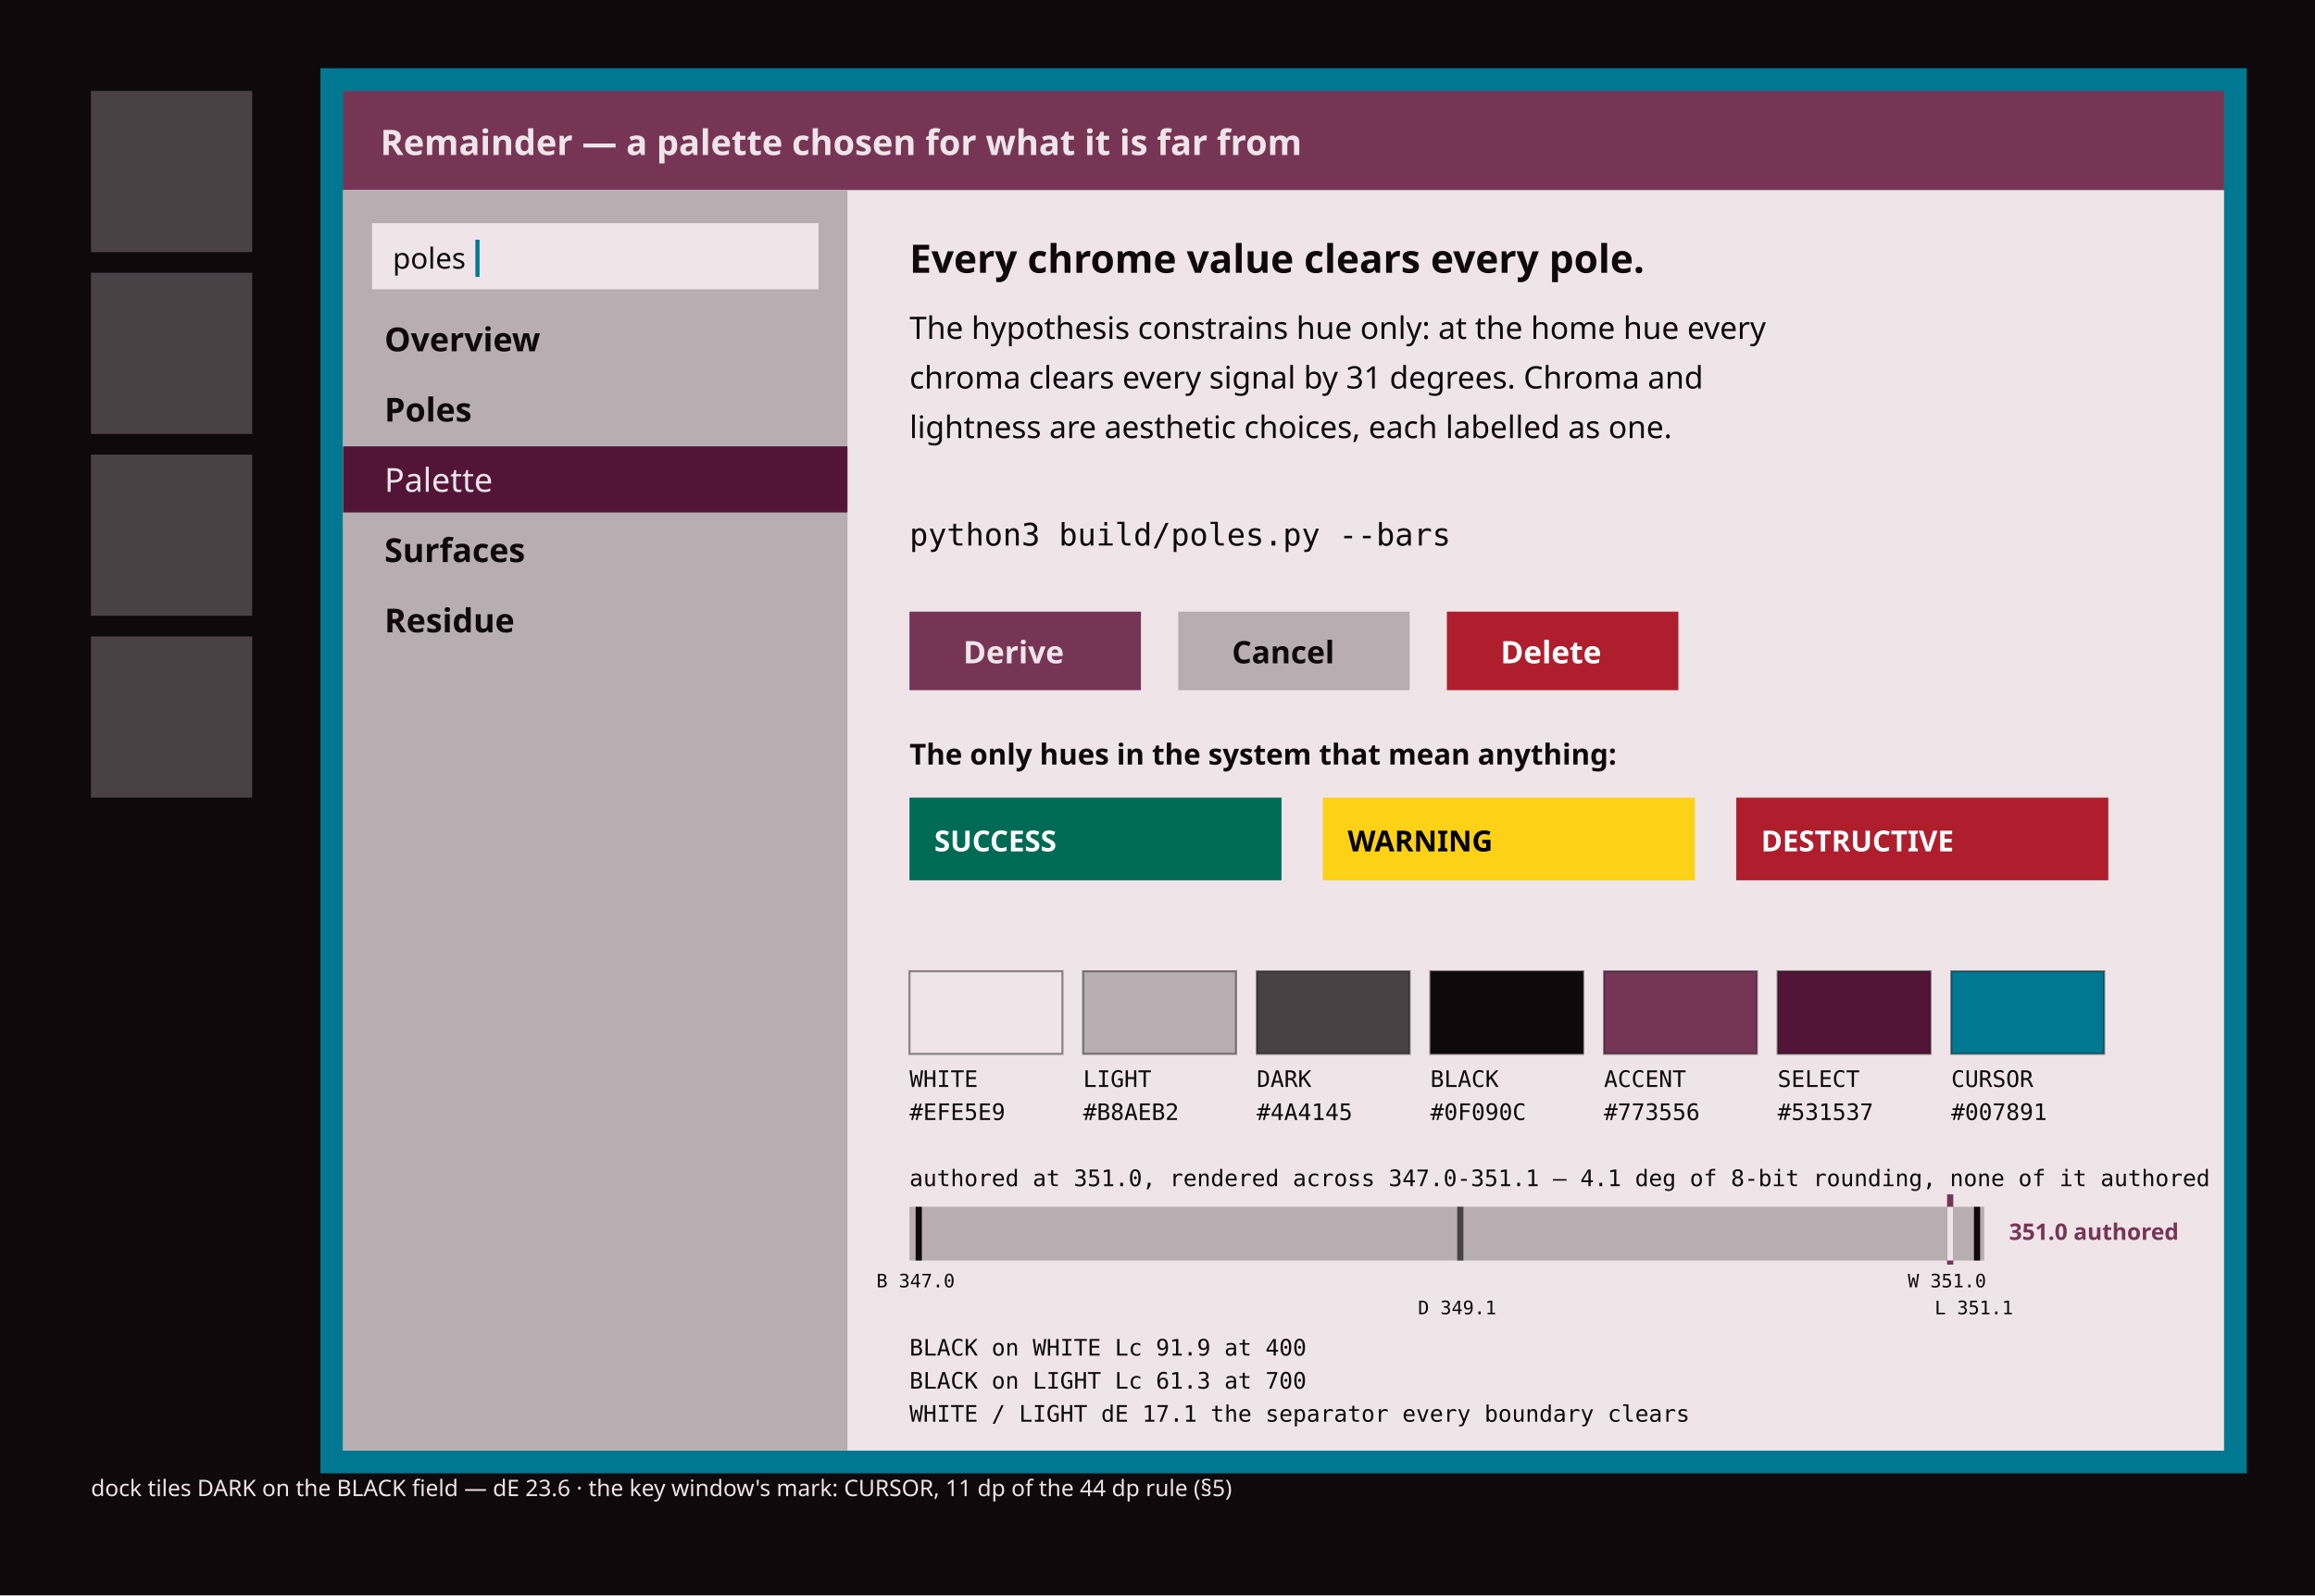
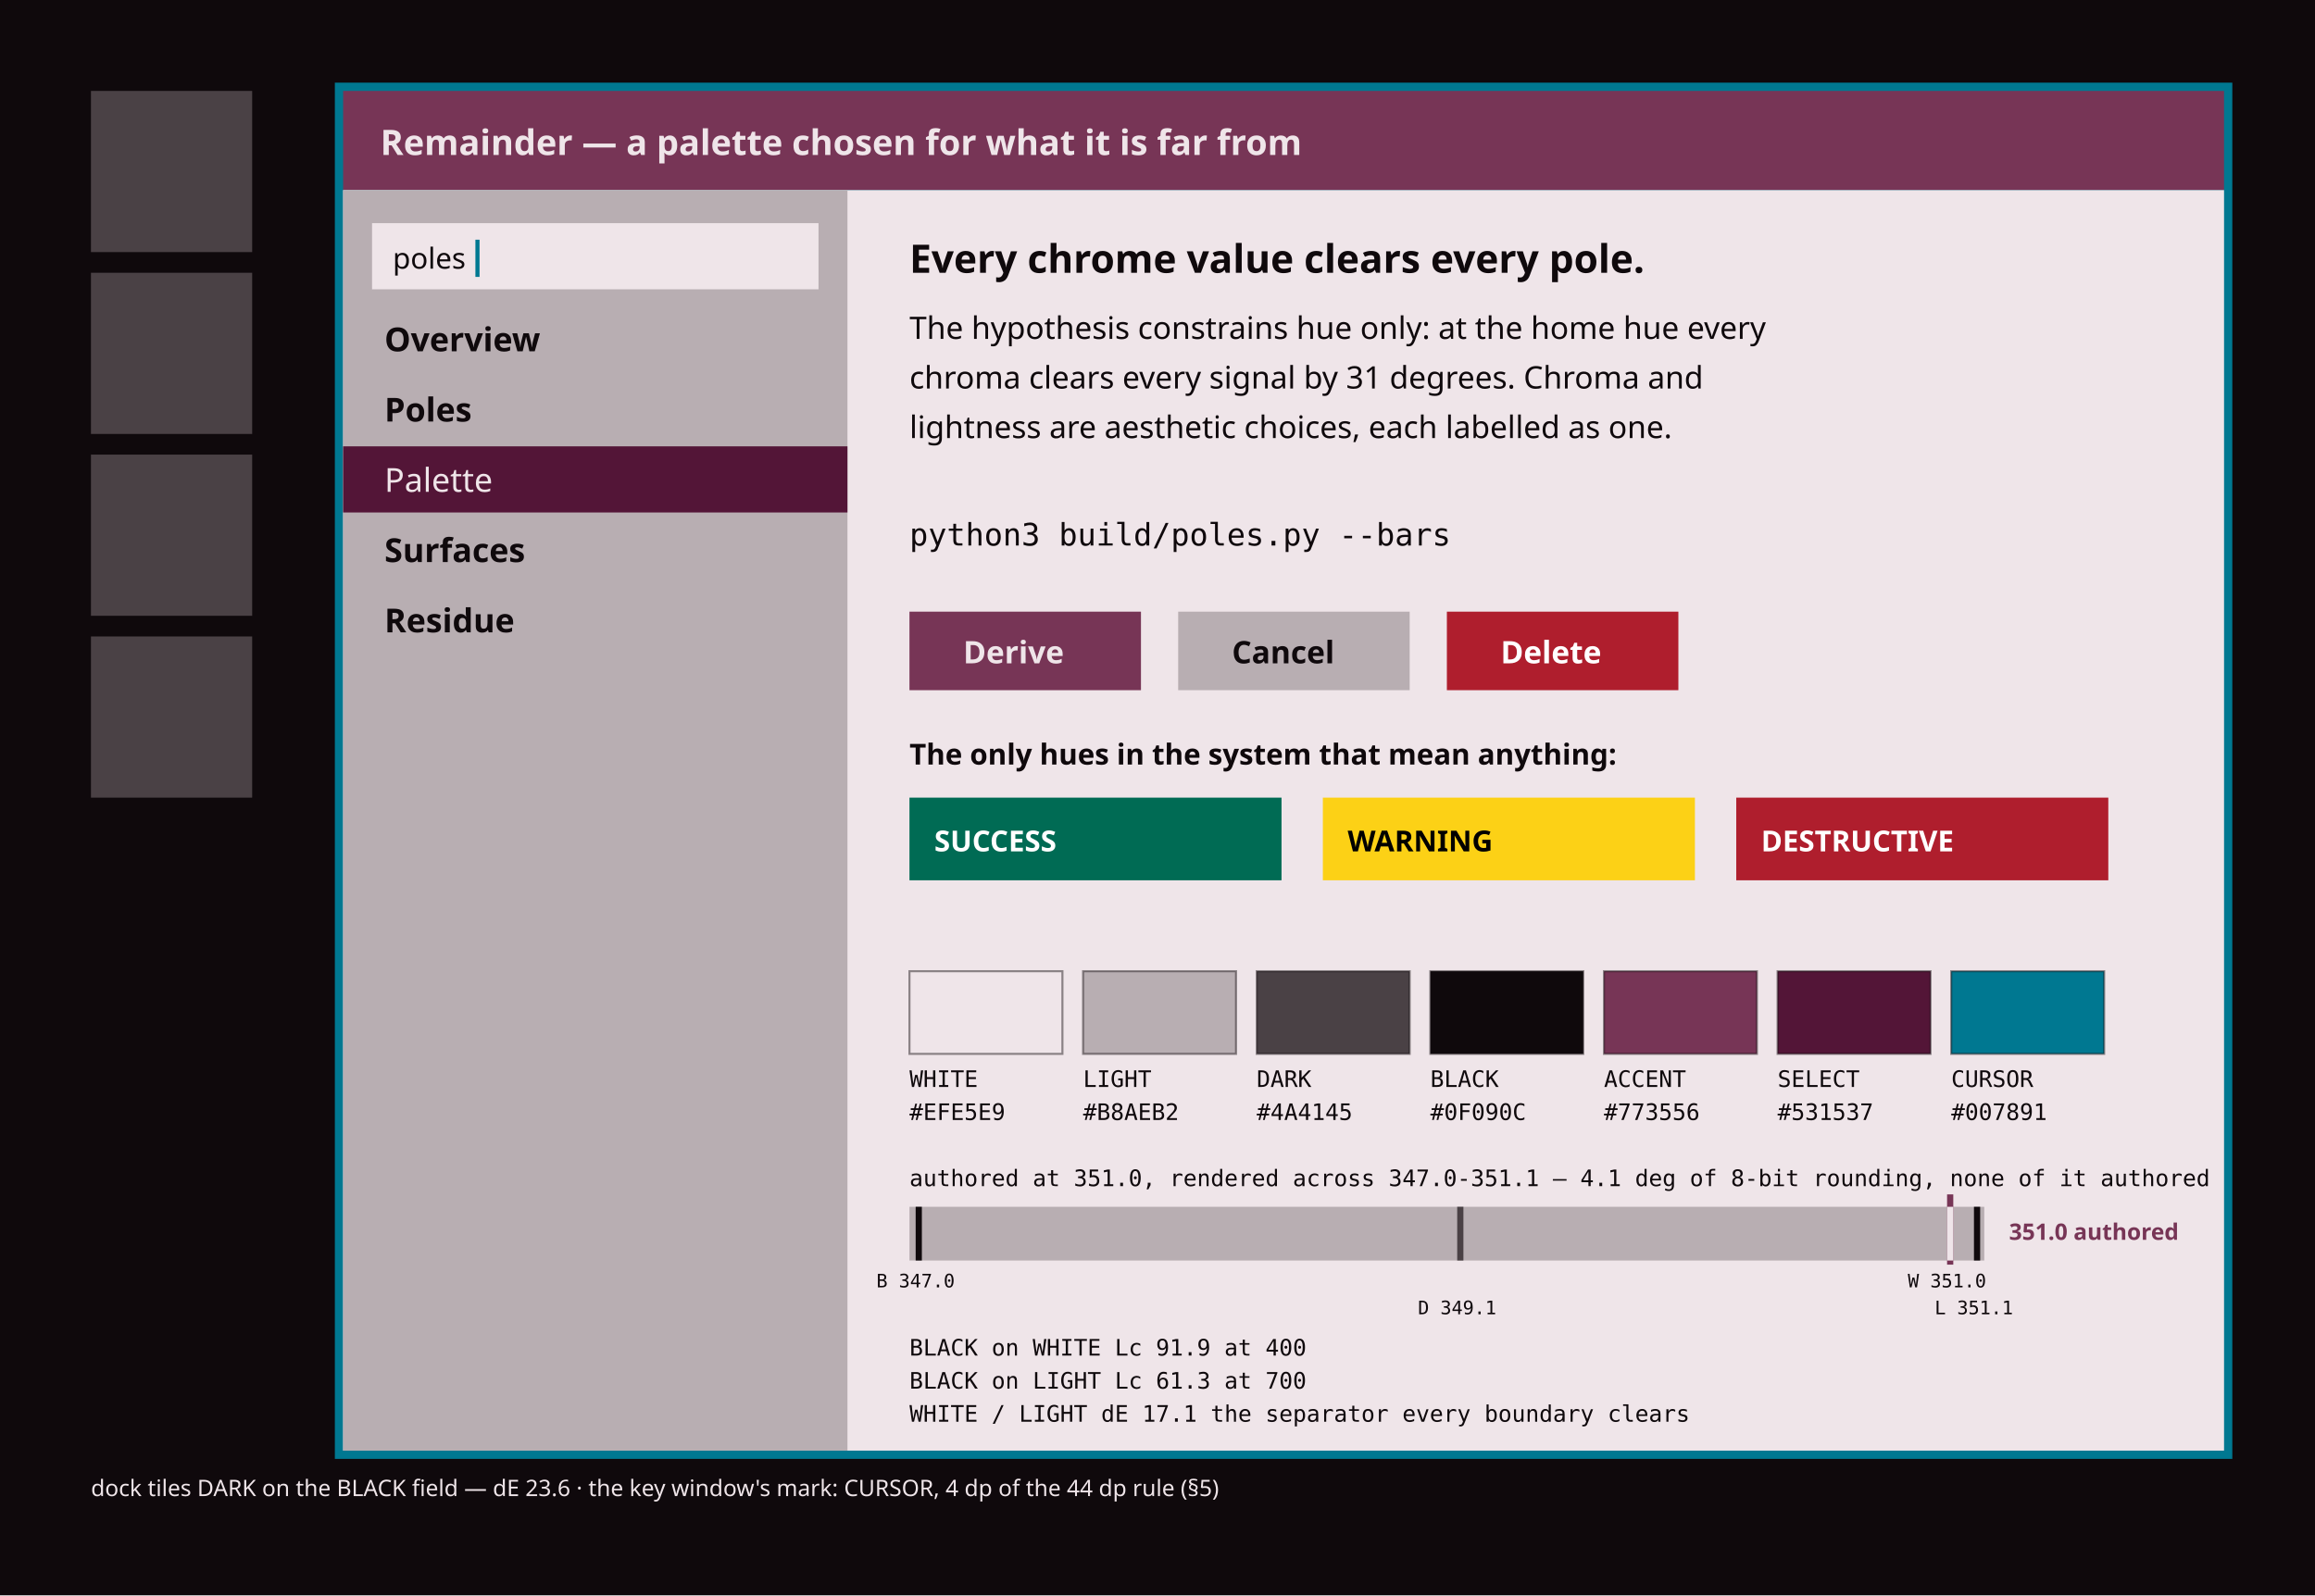
<svg xmlns="http://www.w3.org/2000/svg" width="1120" height="772" viewBox="0 0 1120 772">
  <rect x="0" y="0" width="1120" height="772" fill="#0F090C" />
  <rect x="44" y="44" width="78" height="78" fill="#4A4145" />
  <rect x="44" y="132" width="78" height="78" fill="#4A4145" />
  <rect x="44" y="220" width="78" height="78" fill="#4A4145" />
  <rect x="44" y="308" width="78" height="78" fill="#4A4145" />
-   <text x="44" y="724" font-family="Montserrat, sans-serif" font-size="11" font-weight="400" fill="#EFE5E9">dock tiles DARK on the BLACK field — dE 23.6   ·   the key window's mark: CURSOR, 11 dp of the 44 dp rule (§5)</text>
-   <rect x="155" y="33" width="932" height="680" fill="#007891" />
+   <text x="44" y="724" font-family="Montserrat, sans-serif" font-size="11" font-weight="400" fill="#EFE5E9">dock tiles DARK on the BLACK field — dE 23.6   ·   the key window's mark: CURSOR, 4 dp of the 44 dp rule (§5)</text>
+   <rect x="162" y="40" width="918" height="666" fill="#007891" />
  <rect x="166" y="44" width="910" height="48" fill="#773556" />
  <text x="184" y="75" font-family="Montserrat, sans-serif" font-size="17" font-weight="700" fill="#EFE5E9">Remainder — a palette chosen for what it is far from</text>
  <rect x="166" y="92" width="910" height="610" fill="#EFE5E9" />
  <rect x="166" y="92" width="244" height="610" fill="#B8AEB2" />
  <rect x="180" y="108" width="216" height="32" fill="#EFE5E9" />
  <text x="190" y="130" font-family="Montserrat, sans-serif" font-size="14" font-weight="400" fill="#0F090C">poles</text>
  <rect x="230" y="116" width="2" height="18" fill="#007891" />
  <text x="186" y="170" font-family="Montserrat, sans-serif" font-size="16" font-weight="700" fill="#0F090C">Overview</text>
  <text x="186" y="204" font-family="Montserrat, sans-serif" font-size="16" font-weight="700" fill="#0F090C">Poles</text>
  <rect x="166" y="216" width="244" height="32" fill="#531537" />
  <text x="186" y="238" font-family="Montserrat, sans-serif" font-size="16" font-weight="400" fill="#EFE5E9">Palette</text>
  <text x="186" y="272" font-family="Montserrat, sans-serif" font-size="16" font-weight="700" fill="#0F090C">Surfaces</text>
  <text x="186" y="306" font-family="Montserrat, sans-serif" font-size="16" font-weight="700" fill="#0F090C">Residue</text>
  <text x="440" y="132" font-family="Montserrat, sans-serif" font-size="19" font-weight="700" fill="#0F090C">Every chrome value clears every pole.</text>
  <text x="440" y="164" font-family="Montserrat, sans-serif" font-size="15" font-weight="400" fill="#0F090C">The hypothesis constrains hue only: at the home hue every</text>
  <text x="440" y="188" font-family="Montserrat, sans-serif" font-size="15" font-weight="400" fill="#0F090C">chroma clears every signal by 31 degrees. Chroma and</text>
  <text x="440" y="212" font-family="Montserrat, sans-serif" font-size="15" font-weight="400" fill="#0F090C">lightness are aesthetic choices, each labelled as one.</text>
  <text x="440" y="264" font-family="Hack, monospace" font-size="15" font-weight="400" fill="#0F090C">python3 build/poles.py --bars</text>
  <rect x="440" y="296" width="112" height="38" fill="#773556" />
  <text x="466" y="321" font-family="Montserrat, sans-serif" font-size="15" font-weight="700" fill="#EFE5E9">Derive</text>
  <rect x="570" y="296" width="112" height="38" fill="#B8AEB2" />
  <text x="596" y="321" font-family="Montserrat, sans-serif" font-size="15" font-weight="700" fill="#0F090C">Cancel</text>
  <rect x="700" y="296" width="112" height="38" fill="#AF1E2D" />
  <text x="726" y="321" font-family="Montserrat, sans-serif" font-size="15" font-weight="700" fill="#FFFFFF">Delete</text>
  <text x="440" y="370" font-family="Montserrat, sans-serif" font-size="14" font-weight="700" fill="#0F090C">The only hues in the system that mean anything:</text>
  <rect x="440" y="386" width="180" height="40" fill="#006B54" />
  <text x="452" y="412" font-family="Montserrat, sans-serif" font-size="14" font-weight="700" fill="#FFFFFF">SUCCESS</text>
  <rect x="640" y="386" width="180" height="40" fill="#FCD116" />
  <text x="652" y="412" font-family="Montserrat, sans-serif" font-size="14" font-weight="700" fill="#000000">WARNING</text>
  <rect x="840" y="386" width="180" height="40" fill="#AF1E2D" />
  <text x="852" y="412" font-family="Montserrat, sans-serif" font-size="14" font-weight="700" fill="#FFFFFF">DESTRUCTIVE</text>
  <rect x="440" y="470" width="74" height="40" fill="#EFE5E9" />
  <rect x="440" y="470" width="74" height="40" fill="none" stroke="#0F090C" stroke-width="1" opacity="0.45" />
  <text x="440" y="526" font-family="Hack, monospace" font-size="11" font-weight="400" fill="#0F090C">WHITE</text>
  <text x="440" y="542" font-family="Hack, monospace" font-size="11" font-weight="400" fill="#0F090C">#EFE5E9</text>
  <rect x="524" y="470" width="74" height="40" fill="#B8AEB2" />
  <rect x="524" y="470" width="74" height="40" fill="none" stroke="#0F090C" stroke-width="1" opacity="0.45" />
  <text x="524" y="526" font-family="Hack, monospace" font-size="11" font-weight="400" fill="#0F090C">LIGHT</text>
  <text x="524" y="542" font-family="Hack, monospace" font-size="11" font-weight="400" fill="#0F090C">#B8AEB2</text>
  <rect x="608" y="470" width="74" height="40" fill="#4A4145" />
  <rect x="608" y="470" width="74" height="40" fill="none" stroke="#0F090C" stroke-width="1" opacity="0.45" />
  <text x="608" y="526" font-family="Hack, monospace" font-size="11" font-weight="400" fill="#0F090C">DARK</text>
  <text x="608" y="542" font-family="Hack, monospace" font-size="11" font-weight="400" fill="#0F090C">#4A4145</text>
  <rect x="692" y="470" width="74" height="40" fill="#0F090C" />
  <rect x="692" y="470" width="74" height="40" fill="none" stroke="#0F090C" stroke-width="1" opacity="0.45" />
  <text x="692" y="526" font-family="Hack, monospace" font-size="11" font-weight="400" fill="#0F090C">BLACK</text>
  <text x="692" y="542" font-family="Hack, monospace" font-size="11" font-weight="400" fill="#0F090C">#0F090C</text>
  <rect x="776" y="470" width="74" height="40" fill="#773556" />
  <rect x="776" y="470" width="74" height="40" fill="none" stroke="#0F090C" stroke-width="1" opacity="0.45" />
  <text x="776" y="526" font-family="Hack, monospace" font-size="11" font-weight="400" fill="#0F090C">ACCENT</text>
  <text x="776" y="542" font-family="Hack, monospace" font-size="11" font-weight="400" fill="#0F090C">#773556</text>
  <rect x="860" y="470" width="74" height="40" fill="#531537" />
  <rect x="860" y="470" width="74" height="40" fill="none" stroke="#0F090C" stroke-width="1" opacity="0.45" />
  <text x="860" y="526" font-family="Hack, monospace" font-size="11" font-weight="400" fill="#0F090C">SELECT</text>
  <text x="860" y="542" font-family="Hack, monospace" font-size="11" font-weight="400" fill="#0F090C">#531537</text>
  <rect x="944" y="470" width="74" height="40" fill="#007891" />
  <rect x="944" y="470" width="74" height="40" fill="none" stroke="#0F090C" stroke-width="1" opacity="0.45" />
  <text x="944" y="526" font-family="Hack, monospace" font-size="11" font-weight="400" fill="#0F090C">CURSOR</text>
  <text x="944" y="542" font-family="Hack, monospace" font-size="11" font-weight="400" fill="#0F090C">#007891</text>
  <text x="440" y="574" font-family="Hack, monospace" font-size="11" font-weight="400" fill="#0F090C">authored at 351.0, rendered across 347.0-351.1 — 4.1 deg of 8-bit rounding, none of it authored</text>
  <rect x="440" y="584" width="520" height="26" fill="#B8AEB2" />
  <rect x="942" y="578" width="3" height="34" fill="#773556" />
  <text x="972" y="600" font-family="Montserrat, sans-serif" font-size="11" font-weight="700" fill="#773556">351.0 authored</text>
  <rect x="443" y="584" width="3" height="26" fill="#0F090C" />
  <text x="424" y="623" font-family="Hack, monospace" font-size="9" font-weight="400" fill="#0F090C">B 347.0</text>
  <rect x="705" y="584" width="3" height="26" fill="#4A4145" />
  <text x="686" y="636" font-family="Hack, monospace" font-size="9" font-weight="400" fill="#0F090C">D 349.1</text>
  <rect x="942" y="584" width="3" height="26" fill="#EFE5E9" />
  <text x="923" y="623" font-family="Hack, monospace" font-size="9" font-weight="400" fill="#0F090C">W 351.0</text>
  <rect x="955" y="584" width="3" height="26" fill="#0F090C" />
  <text x="936" y="636" font-family="Hack, monospace" font-size="9" font-weight="400" fill="#0F090C">L 351.1</text>
  <text x="440" y="656" font-family="Hack, monospace" font-size="11" font-weight="400" fill="#0F090C">BLACK on WHITE  Lc  91.9  at 400</text>
  <text x="440" y="672" font-family="Hack, monospace" font-size="11" font-weight="400" fill="#0F090C">BLACK on LIGHT  Lc  61.3  at 700</text>
  <text x="440" y="688" font-family="Hack, monospace" font-size="11" font-weight="400" fill="#0F090C">WHITE / LIGHT  dE  17.1  the separator every boundary clears</text>
</svg>
